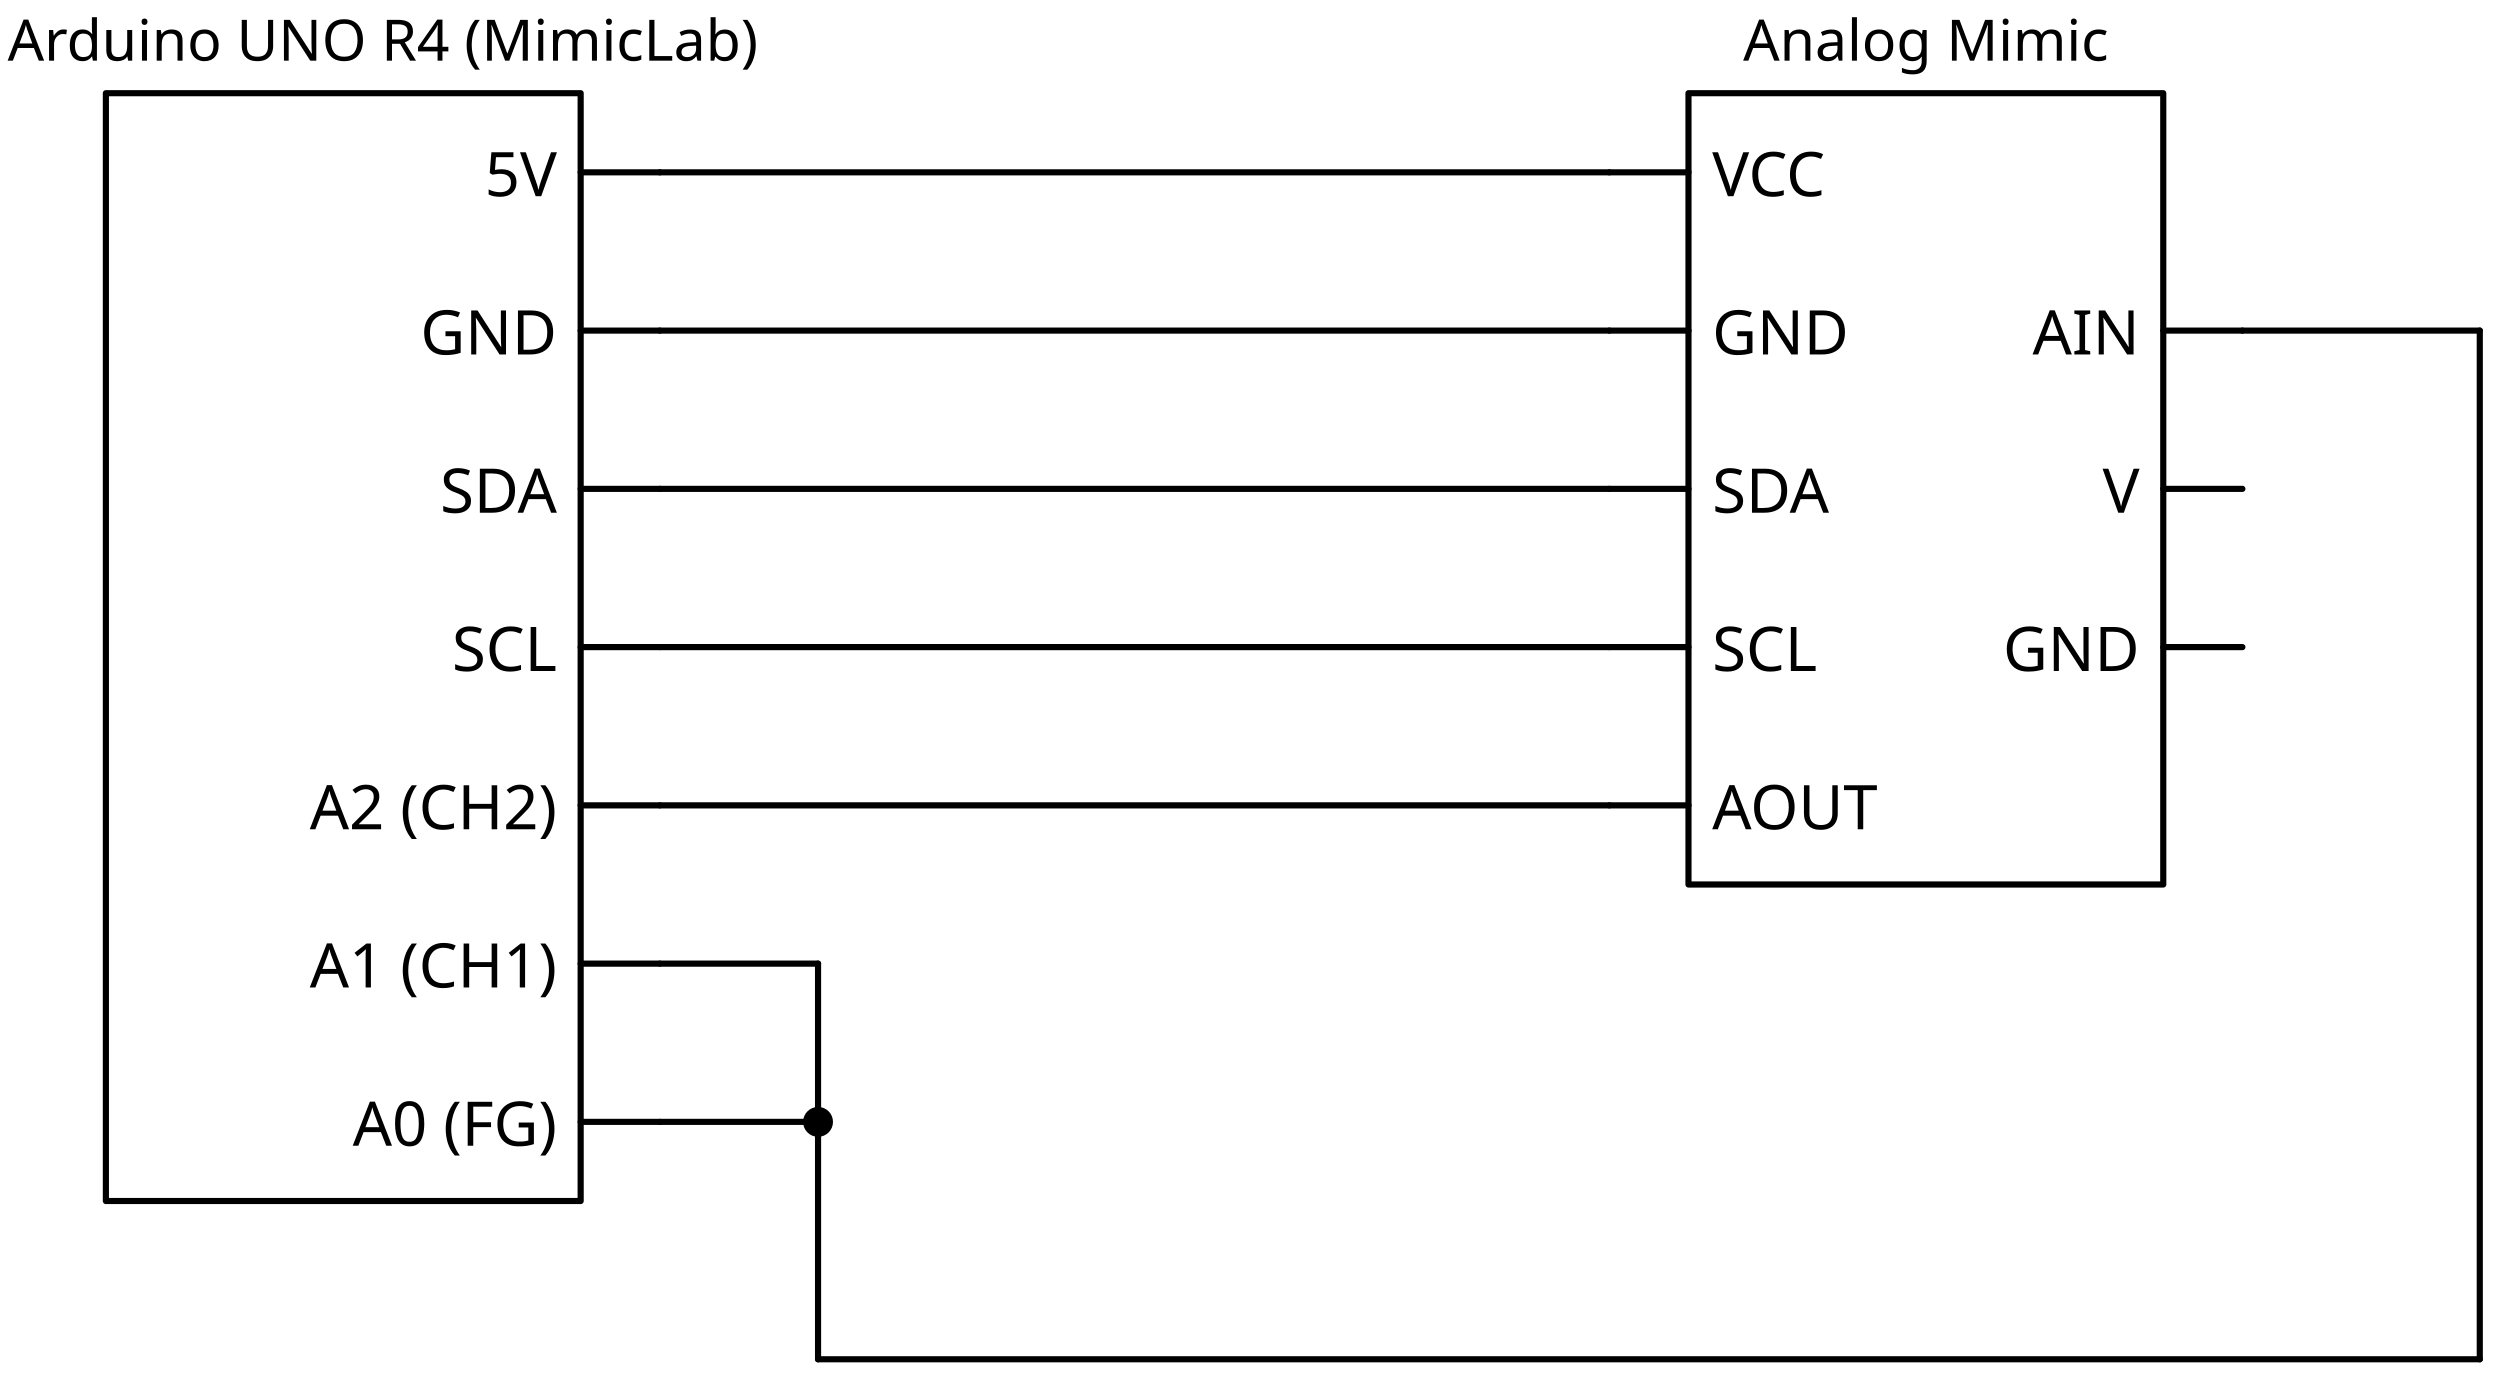
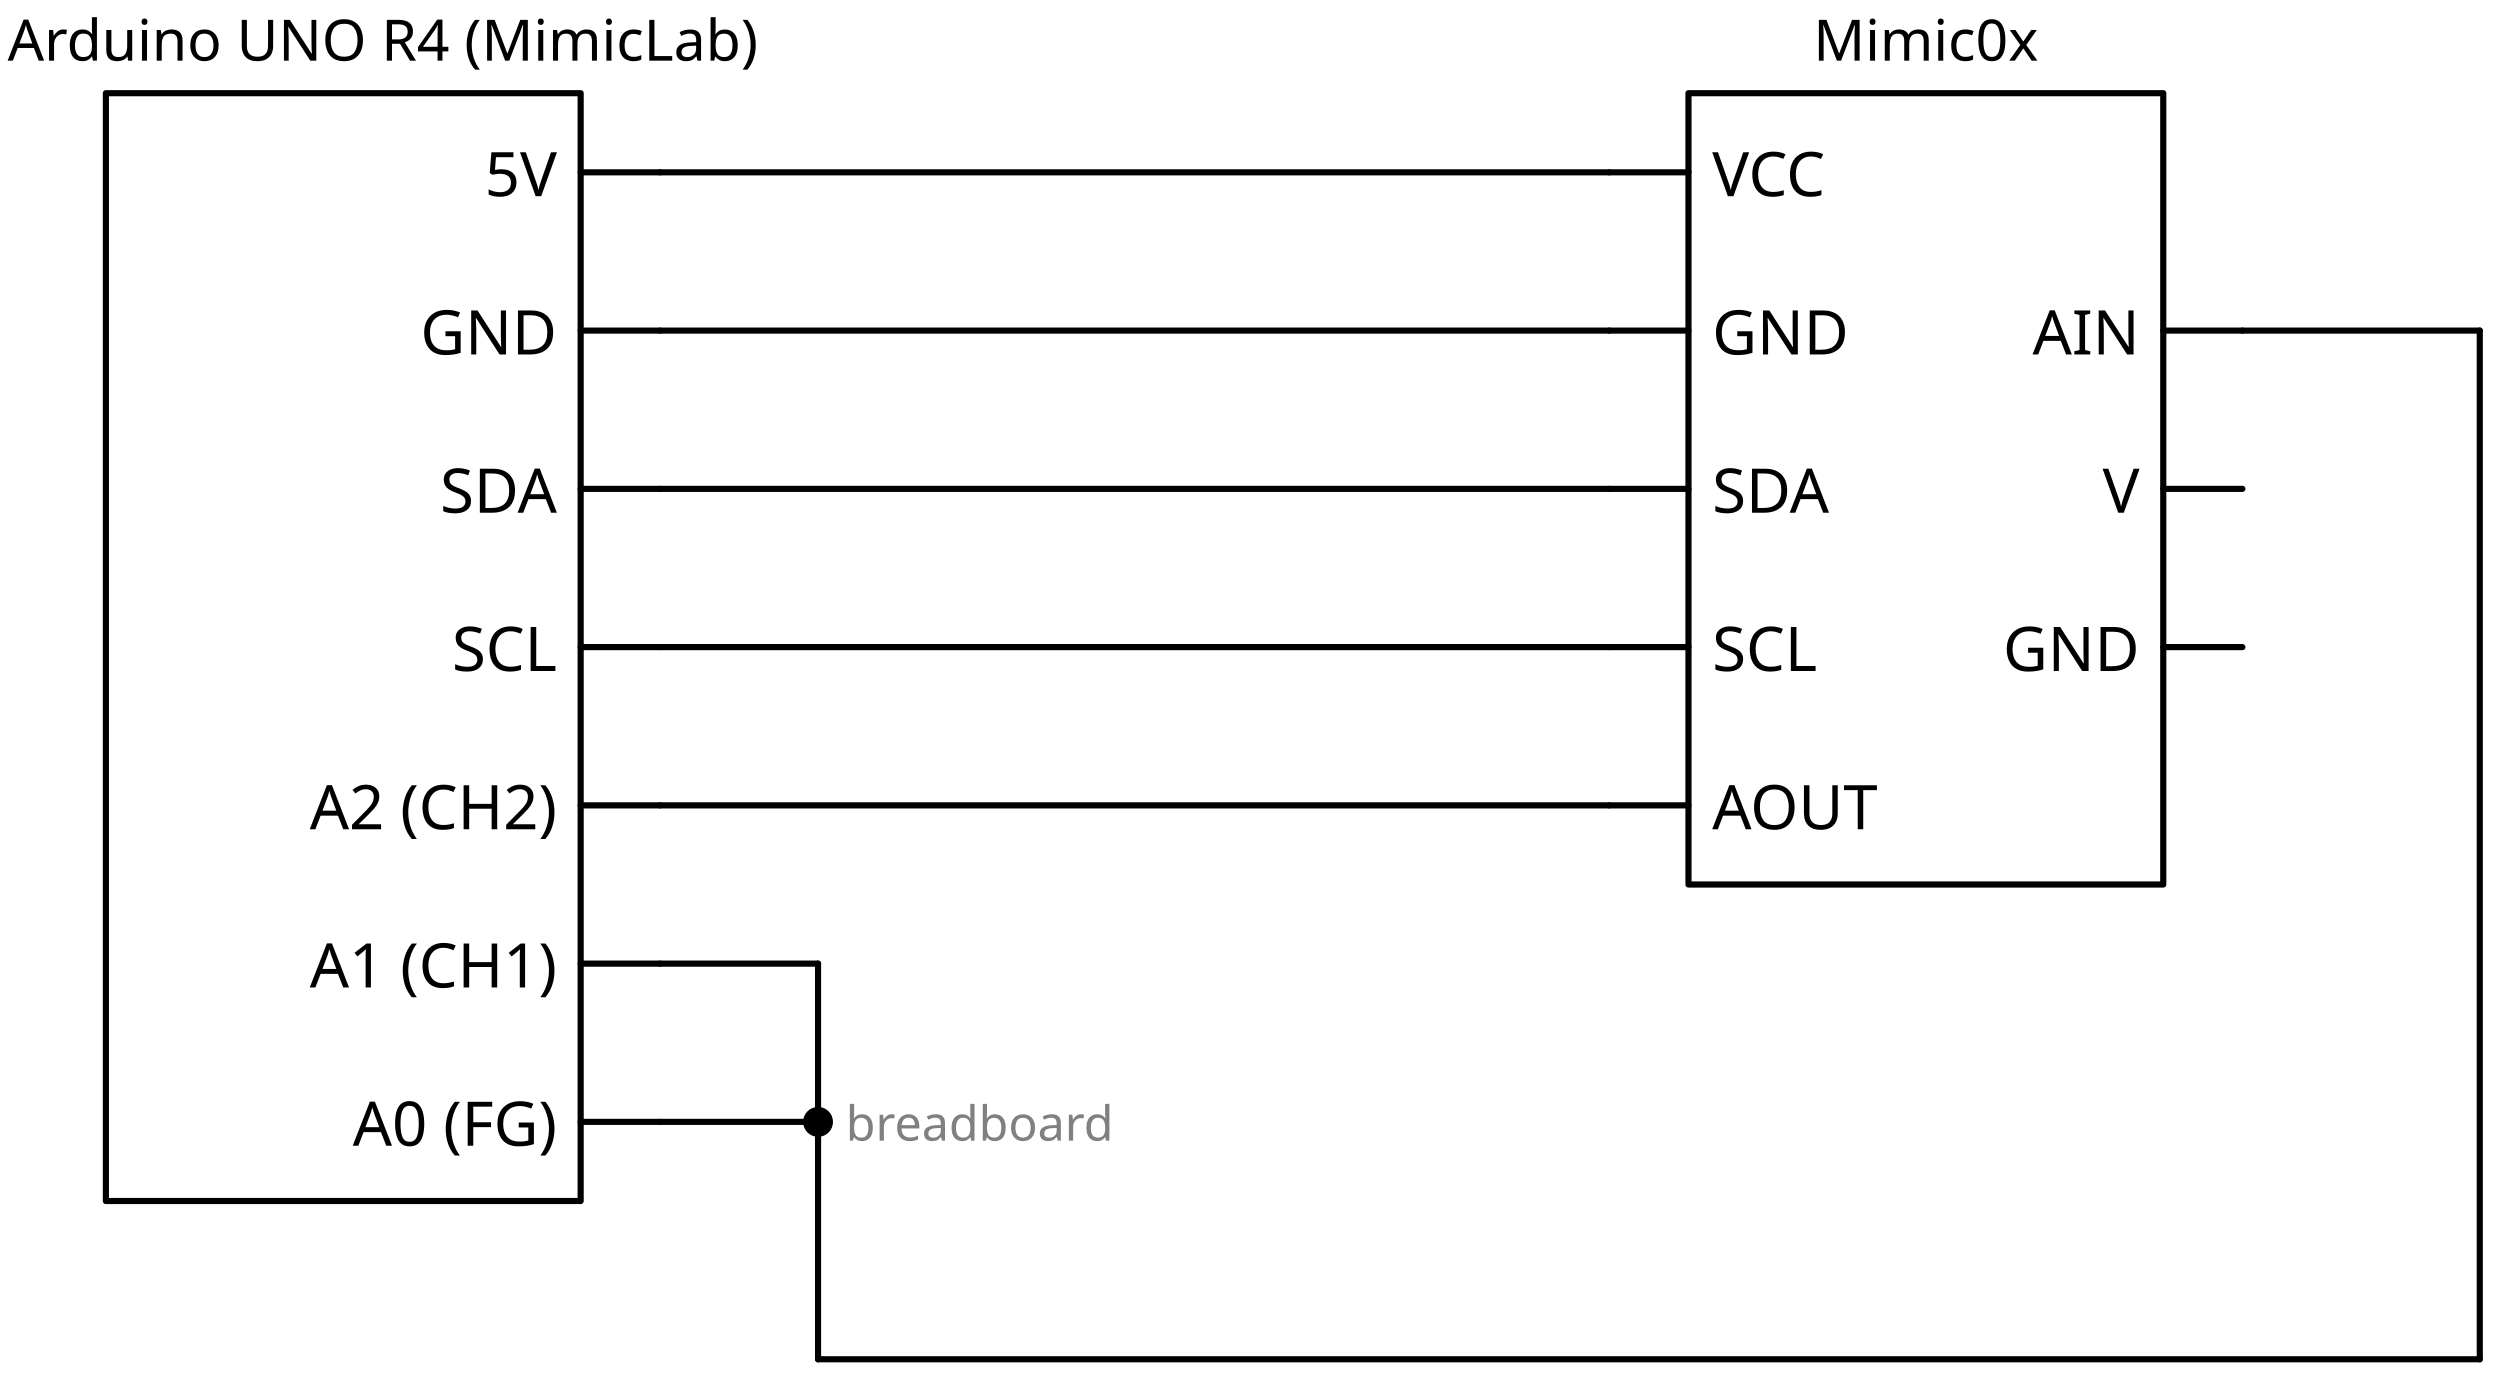
<svg xmlns="http://www.w3.org/2000/svg" xml:lang="en" height="313.8pt" width="568.685pt" viewBox="-24.085 -273.2 568.685 313.8" style="background-color:white;">
  <path d="M 0.0,-0.0 L 108,-0 L 108,-252 L 0,-252 L 0,-0" style="stroke:black;fill:none;stroke-width:1.4;stroke-dasharray:-;stroke-linecap:round;stroke-linejoin:round;" />
  <path d="M 108.0,-18.0 L 126,-18" style="stroke:black;fill:none;stroke-width:1.4;stroke-dasharray:-;stroke-linecap:round;stroke-linejoin:round;" />
  <path d="M 108.0,-54.0 L 126,-54" style="stroke:black;fill:none;stroke-width:1.4;stroke-dasharray:-;stroke-linecap:round;stroke-linejoin:round;" />
  <path d="M 108.0,-90.0 L 126,-90" style="stroke:black;fill:none;stroke-width:1.4;stroke-dasharray:-;stroke-linecap:round;stroke-linejoin:round;" />
  <path d="M 108.0,-126.0 L 126,-126" style="stroke:black;fill:none;stroke-width:1.4;stroke-dasharray:-;stroke-linecap:round;stroke-linejoin:round;" />
  <path d="M 108.0,-162.0 L 126,-162" style="stroke:black;fill:none;stroke-width:1.4;stroke-dasharray:-;stroke-linecap:round;stroke-linejoin:round;" />
  <path d="M 108.0,-198.0 L 126,-198" style="stroke:black;fill:none;stroke-width:1.4;stroke-dasharray:-;stroke-linecap:round;stroke-linejoin:round;" />
  <path d="M 108.0,-234.0 L 126,-234" style="stroke:black;fill:none;stroke-width:1.4;stroke-dasharray:-;stroke-linecap:round;stroke-linejoin:round;" />
  <path d="M 360.0,-72.0 L 468,-72 L 468,-252 L 360,-252 L 360,-72" style="stroke:black;fill:none;stroke-width:1.4;stroke-dasharray:-;stroke-linecap:round;stroke-linejoin:round;" />
  <path d="M 360.0,-90.0 L 342,-90" style="stroke:black;fill:none;stroke-width:1.4;stroke-dasharray:-;stroke-linecap:round;stroke-linejoin:round;" />
  <path d="M 360.0,-126.0 L 342,-126" style="stroke:black;fill:none;stroke-width:1.4;stroke-dasharray:-;stroke-linecap:round;stroke-linejoin:round;" />
  <path d="M 360.0,-162.0 L 342,-162" style="stroke:black;fill:none;stroke-width:1.4;stroke-dasharray:-;stroke-linecap:round;stroke-linejoin:round;" />
  <path d="M 360.0,-198.0 L 342,-198" style="stroke:black;fill:none;stroke-width:1.4;stroke-dasharray:-;stroke-linecap:round;stroke-linejoin:round;" />
  <path d="M 360.0,-234.0 L 342,-234" style="stroke:black;fill:none;stroke-width:1.4;stroke-dasharray:-;stroke-linecap:round;stroke-linejoin:round;" />
  <path d="M 468.0,-126.0 L 486,-126" style="stroke:black;fill:none;stroke-width:1.4;stroke-dasharray:-;stroke-linecap:round;stroke-linejoin:round;" />
  <path d="M 468.0,-162.0 L 486,-162" style="stroke:black;fill:none;stroke-width:1.4;stroke-dasharray:-;stroke-linecap:round;stroke-linejoin:round;" />
  <path d="M 468.0,-198.0 L 486,-198" style="stroke:black;fill:none;stroke-width:1.4;stroke-dasharray:-;stroke-linecap:round;stroke-linejoin:round;" />
  <path d="M 126.0,-126.0 L 342,-126" style="stroke:black;fill:none;stroke-width:1.4;stroke-dasharray:-;stroke-linecap:round;stroke-linejoin:round;" />
  <path d="M 126.0,-162.0 L 342,-162" style="stroke:black;fill:none;stroke-width:1.4;stroke-dasharray:-;stroke-linecap:round;stroke-linejoin:round;" />
  <path d="M 126.0,-198.0 L 342,-198" style="stroke:black;fill:none;stroke-width:1.4;stroke-dasharray:-;stroke-linecap:round;stroke-linejoin:round;" />
  <path d="M 126.0,-234.0 L 342,-234" style="stroke:black;fill:none;stroke-width:1.4;stroke-dasharray:-;stroke-linecap:round;stroke-linejoin:round;" />
  <path d="M 126.0,-90.0 L 342,-90" style="stroke:black;fill:none;stroke-width:1.4;stroke-dasharray:-;stroke-linecap:round;stroke-linejoin:round;" />
  <path d="M 126.0,-54.0 L 144,-54 L 162,-54" style="stroke:black;fill:none;stroke-width:1.4;stroke-dasharray:-;stroke-linecap:round;stroke-linejoin:round;" />
  <path d="M 126.0,-18.0 L 144,-18 L 162,-18" style="stroke:black;fill:none;stroke-width:1.4;stroke-dasharray:-;stroke-linecap:round;stroke-linejoin:round;" />
  <path d="M 162.0,-54.0 L 162,-9 L 162,36" style="stroke:black;fill:none;stroke-width:1.4;stroke-dasharray:-;stroke-linecap:round;stroke-linejoin:round;" />
  <path d="M 162.0,36.0 L 351,36 L 540,36" style="stroke:black;fill:none;stroke-width:1.4;stroke-dasharray:-;stroke-linecap:round;stroke-linejoin:round;" />
  <path d="M 540.0,36.0 L 540,-81 L 540,-198" style="stroke:black;fill:none;stroke-width:1.4;stroke-dasharray:-;stroke-linecap:round;stroke-linejoin:round;" />
  <path d="M 540.0,-198.0 L 513,-198 L 486,-198" style="stroke:black;fill:none;stroke-width:1.4;stroke-dasharray:-;stroke-linecap:round;stroke-linejoin:round;" />
  <text x="102.6" y="-32.0" dominant-baseline="central" fill="black" font-size="14" font-family="sans" text-anchor="end">
    <tspan x="102.6" dy="14">A0 (FG)</tspan>
  </text>
  <text x="102.6" y="-68.0" dominant-baseline="central" fill="black" font-size="14" font-family="sans" text-anchor="end">
    <tspan x="102.6" dy="14">A1 (CH1)</tspan>
  </text>
  <text x="102.6" y="-104.0" dominant-baseline="central" fill="black" font-size="14" font-family="sans" text-anchor="end">
    <tspan x="102.6" dy="14">A2 (CH2)</tspan>
  </text>
  <text x="102.6" y="-140.0" dominant-baseline="central" fill="black" font-size="14" font-family="sans" text-anchor="end">
    <tspan x="102.6" dy="14">SCL</tspan>
  </text>
  <text x="102.6" y="-176.0" dominant-baseline="central" fill="black" font-size="14" font-family="sans" text-anchor="end">
    <tspan x="102.6" dy="14">SDA</tspan>
  </text>
  <text x="102.6" y="-212.0" dominant-baseline="central" fill="black" font-size="14" font-family="sans" text-anchor="end">
    <tspan x="102.6" dy="14">GND</tspan>
  </text>
  <text x="102.6" y="-248.0" dominant-baseline="central" fill="black" font-size="14" font-family="sans" text-anchor="end">
    <tspan x="102.6" dy="14">5V</tspan>
  </text>
  <text x="63.0" y="-268.6" dominant-baseline="ideographic" fill="black" font-size="13" font-family="sans" text-anchor="middle">
    <tspan x="63.0" dy="13">Arduino UNO R4 (MimicLab)</tspan>
  </text>
  <text x="365.4" y="-104.0" dominant-baseline="central" fill="black" font-size="14" font-family="sans" text-anchor="start">
    <tspan x="365.4" dy="14">AOUT</tspan>
  </text>
  <text x="365.4" y="-140.0" dominant-baseline="central" fill="black" font-size="14" font-family="sans" text-anchor="start">
    <tspan x="365.4" dy="14">SCL</tspan>
  </text>
  <text x="365.4" y="-176.0" dominant-baseline="central" fill="black" font-size="14" font-family="sans" text-anchor="start">
    <tspan x="365.4" dy="14">SDA</tspan>
  </text>
  <text x="365.4" y="-212.0" dominant-baseline="central" fill="black" font-size="14" font-family="sans" text-anchor="start">
    <tspan x="365.4" dy="14">GND</tspan>
  </text>
  <text x="365.4" y="-248.0" dominant-baseline="central" fill="black" font-size="14" font-family="sans" text-anchor="start">
    <tspan x="365.4" dy="14">VCC</tspan>
  </text>
  <text x="462.6" y="-140.0" dominant-baseline="central" fill="black" font-size="14" font-family="sans" text-anchor="end">
    <tspan x="462.6" dy="14">GND</tspan>
  </text>
  <text x="462.6" y="-176.0" dominant-baseline="central" fill="black" font-size="14" font-family="sans" text-anchor="end">
    <tspan x="462.6" dy="14">V</tspan>
  </text>
  <text x="462.6" y="-212.0" dominant-baseline="central" fill="black" font-size="14" font-family="sans" text-anchor="end">
    <tspan x="462.6" dy="14">AIN</tspan>
  </text>
  <text x="414.0" y="-268.6" dominant-baseline="ideographic" fill="black" font-size="13" font-family="sans" text-anchor="middle">
-     <tspan x="414.0" dy="13">Analog Mimic</tspan>
+     <tspan x="414.0" dy="13">Mimic0x</tspan>
  </text>
  <circle cx="162" cy="-18" r="2.7" style="stroke:black;fill:black;stroke-width:1.4;stroke-dasharray:-;" />
+   <text x="168.3" y="-29.0" dominant-baseline="central" fill="gray" font-size="11" font-family="sans" text-anchor="start">
+     <tspan x="168.3" dy="11">breadboard</tspan>
+   </text>
</svg>
